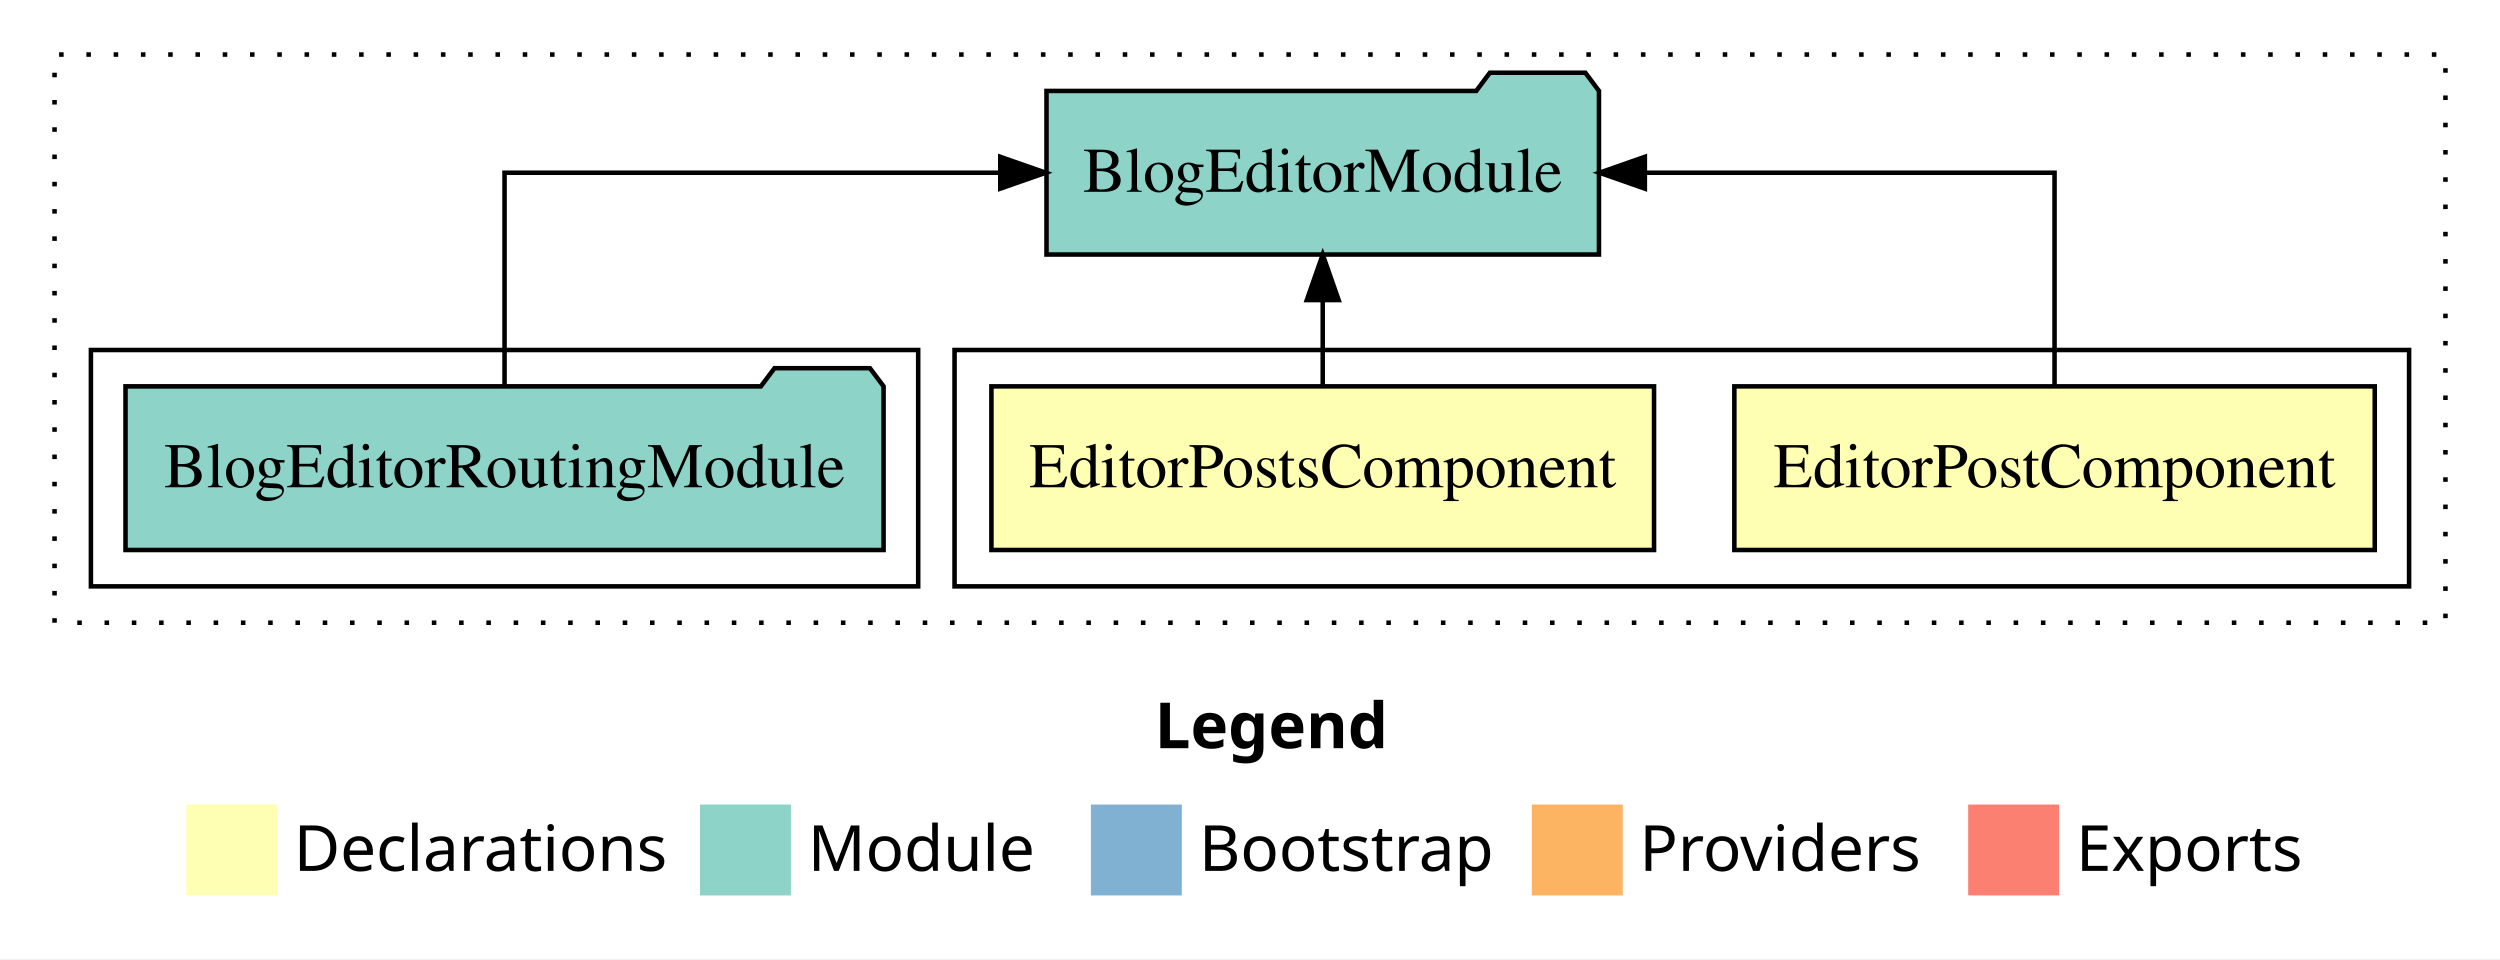
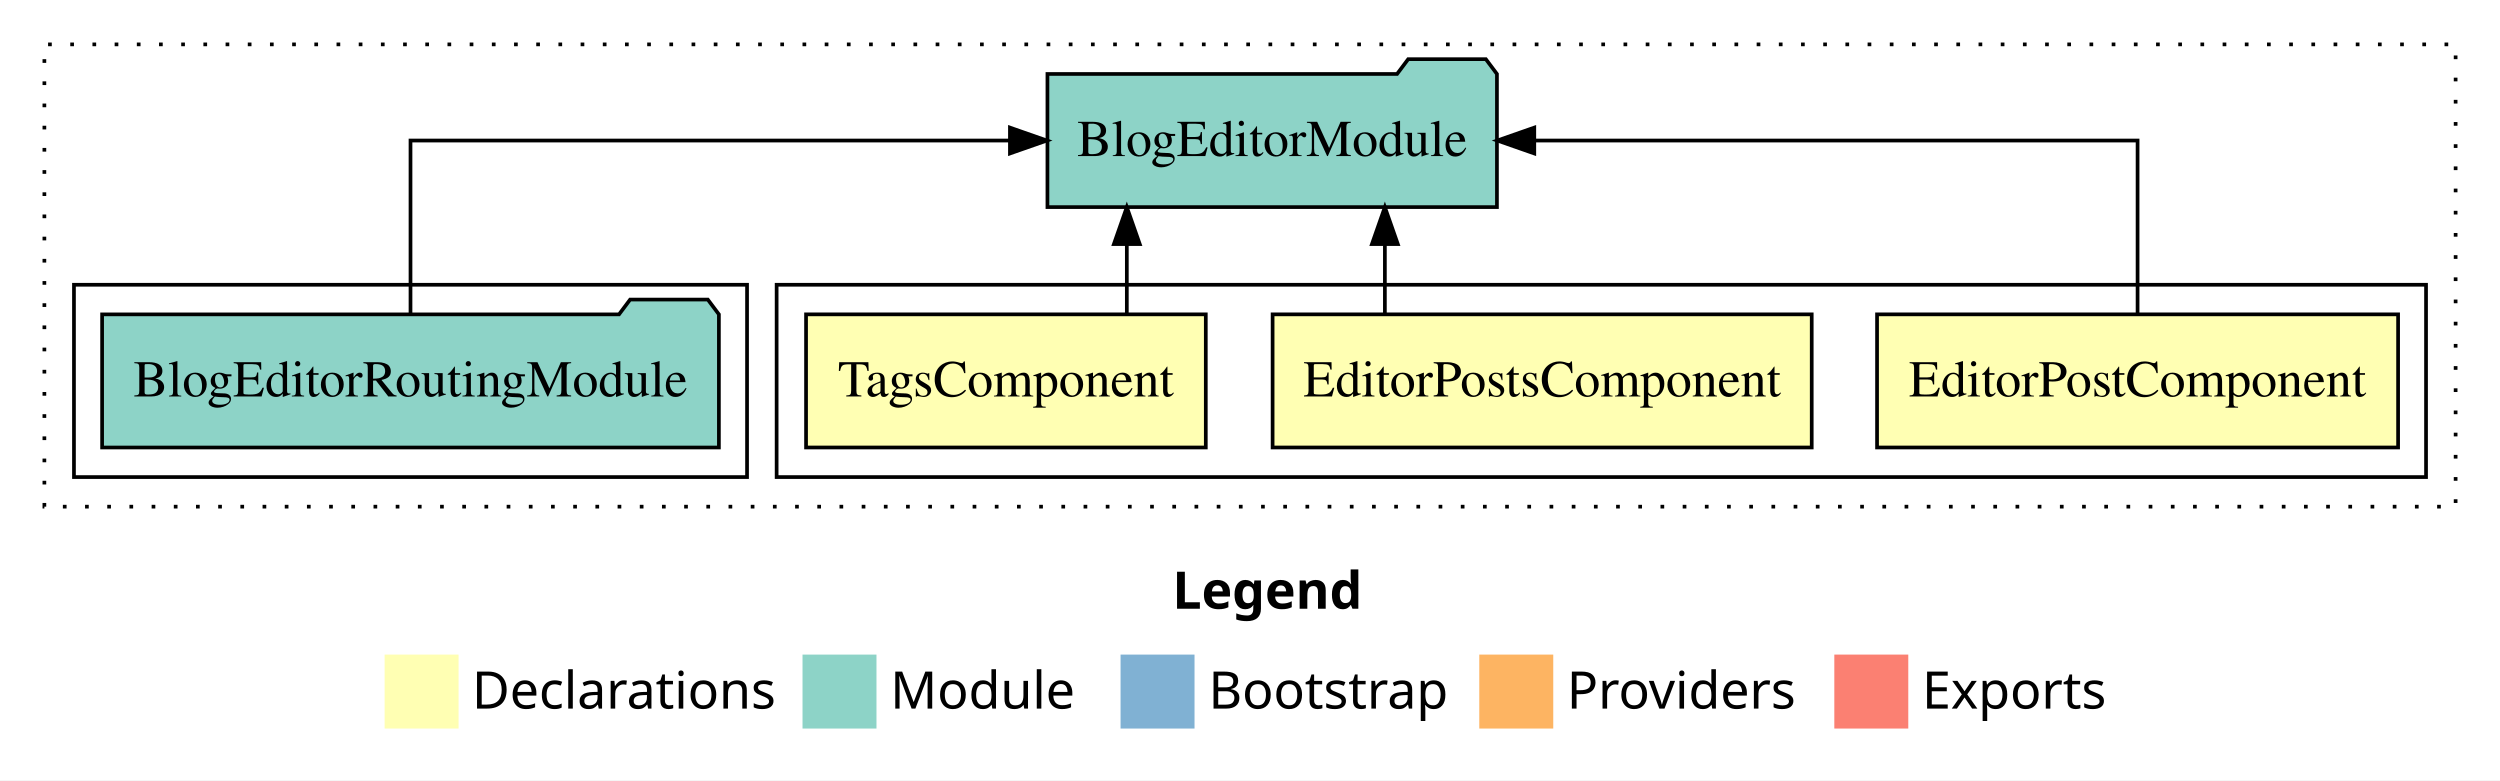
- <svg xmlns="http://www.w3.org/2000/svg" width="550pt" height="211pt" viewBox="0.00 0.00 550.00 211.00">
+ <svg xmlns="http://www.w3.org/2000/svg" width="676pt" height="211pt" viewBox="0.00 0.00 676.00 211.00">
  <g id="graph0" class="graph" transform="scale(1 1) rotate(0) translate(4 207)">
-     <polygon fill="#ffffff" stroke="transparent" points="-4,4 -4,-207 546,-207 546,4 -4,4" />
-     <text text-anchor="start" x="250.009" y="-42.4" font-family="sans-serif" font-weight="bold" font-size="14.00" fill="#000000">Legend</text>
-     <polygon fill="#ffffb3" stroke="transparent" points="37,-10 37,-30 57,-30 57,-10 37,-10" />
-     <text text-anchor="start" x="60.629" y="-15.4" font-family="sans-serif" font-size="14.00" fill="#000000">  Declarations</text>
-     <polygon fill="#8dd3c7" stroke="transparent" points="150,-10 150,-30 170,-30 170,-10 150,-10" />
-     <text text-anchor="start" x="173.725" y="-15.4" font-family="sans-serif" font-size="14.00" fill="#000000">  Module</text>
-     <polygon fill="#80b1d3" stroke="transparent" points="236,-10 236,-30 256,-30 256,-10 236,-10" />
-     <text text-anchor="start" x="259.781" y="-15.4" font-family="sans-serif" font-size="14.00" fill="#000000">  Bootstrap</text>
-     <polygon fill="#fdb462" stroke="transparent" points="333,-10 333,-30 353,-30 353,-10 333,-10" />
-     <text text-anchor="start" x="356.673" y="-15.4" font-family="sans-serif" font-size="14.00" fill="#000000">  Providers</text>
-     <polygon fill="#fb8072" stroke="transparent" points="429,-10 429,-30 449,-30 449,-10 429,-10" />
-     <text text-anchor="start" x="452.726" y="-15.4" font-family="sans-serif" font-size="14.00" fill="#000000">  Exports</text>
+     <polygon fill="#ffffff" stroke="transparent" points="-4,4 -4,-207 672,-207 672,4 -4,4" />
+     <text text-anchor="start" x="313.009" y="-42.4" font-family="sans-serif" font-weight="bold" font-size="14.00" fill="#000000">Legend</text>
+     <polygon fill="#ffffb3" stroke="transparent" points="100,-10 100,-30 120,-30 120,-10 100,-10" />
+     <text text-anchor="start" x="123.629" y="-15.4" font-family="sans-serif" font-size="14.00" fill="#000000">  Declarations</text>
+     <polygon fill="#8dd3c7" stroke="transparent" points="213,-10 213,-30 233,-30 233,-10 213,-10" />
+     <text text-anchor="start" x="236.725" y="-15.4" font-family="sans-serif" font-size="14.00" fill="#000000">  Module</text>
+     <polygon fill="#80b1d3" stroke="transparent" points="299,-10 299,-30 319,-30 319,-10 299,-10" />
+     <text text-anchor="start" x="322.781" y="-15.4" font-family="sans-serif" font-size="14.00" fill="#000000">  Bootstrap</text>
+     <polygon fill="#fdb462" stroke="transparent" points="396,-10 396,-30 416,-30 416,-10 396,-10" />
+     <text text-anchor="start" x="419.673" y="-15.4" font-family="sans-serif" font-size="14.00" fill="#000000">  Providers</text>
+     <polygon fill="#fb8072" stroke="transparent" points="492,-10 492,-30 512,-30 512,-10 492,-10" />
+     <text text-anchor="start" x="515.726" y="-15.4" font-family="sans-serif" font-size="14.00" fill="#000000">  Exports</text>
    <g id="clust1" class="cluster">
-       <polygon fill="none" stroke="#000000" stroke-dasharray="1,5" points="8,-70 8,-195 534,-195 534,-70 8,-70" />
+       <polygon fill="none" stroke="#000000" stroke-dasharray="1,5" points="8,-70 8,-195 660,-195 660,-70 8,-70" />
    </g>
    <g id="clust2" class="cluster">
-       <polygon fill="none" stroke="#000000" points="206,-78 206,-130 526,-130 526,-78 206,-78" />
+       <polygon fill="none" stroke="#000000" points="206,-78 206,-130 652,-130 652,-78 206,-78" />
    </g>
-     <g id="clust5" class="cluster">
+     <g id="clust6" class="cluster">
      <polygon fill="none" stroke="#000000" points="16,-78 16,-130 198,-130 198,-78 16,-78" />
    </g>
    <g id="node1" class="node">
-       <polygon fill="#ffffb3" stroke="#000000" points="518.445,-122 377.555,-122 377.555,-86 518.445,-86 518.445,-122" />
-       <text text-anchor="middle" x="448" y="-99.8" font-family="Times,serif" font-size="14.00" fill="#000000">EditorPostComponent</text>
+       <polygon fill="#ffffb3" stroke="#000000" points="644.445,-122 503.555,-122 503.555,-86 644.445,-86 644.445,-122" />
+       <text text-anchor="middle" x="574" y="-99.8" font-family="Times,serif" font-size="14.00" fill="#000000">EditorPostComponent</text>
+     </g>
+     <g id="node4" class="node">
+       <polygon fill="#8dd3c7" stroke="#000000" points="400.772,-187 397.772,-191 376.772,-191 373.772,-187 279.228,-187 279.228,-151 400.772,-151 400.772,-187" />
+       <text text-anchor="middle" x="340" y="-164.8" font-family="Times,serif" font-size="14.00" fill="#000000">BlogEditorModule</text>
+     </g>
+     <g id="edge1" class="edge">
+       <path fill="none" stroke="#000000" d="M574,-122.106C574,-141.339 574,-169 574,-169 574,-169 410.87,-169 410.87,-169" />
+       <polygon fill="#000000" stroke="#000000" points="410.87,-165.5 400.87,-169 410.87,-172.5 410.87,-165.5" />
+     </g>
+     <g id="node2" class="node">
+       <polygon fill="#ffffb3" stroke="#000000" points="485.889,-122 340.111,-122 340.111,-86 485.889,-86 485.889,-122" />
+       <text text-anchor="middle" x="413" y="-99.8" font-family="Times,serif" font-size="14.00" fill="#000000">EditorPostsComponent</text>
+     </g>
+     <g id="edge2" class="edge">
+       <path fill="none" stroke="#000000" d="M370.471,-122.106C370.471,-122.106 370.471,-140.991 370.471,-140.991" />
+       <polygon fill="#000000" stroke="#000000" points="366.971,-140.991 370.471,-150.991 373.971,-140.991 366.971,-140.991" />
    </g>
    <g id="node3" class="node">
-       <polygon fill="#8dd3c7" stroke="#000000" points="347.772,-187 344.772,-191 323.772,-191 320.772,-187 226.228,-187 226.228,-151 347.772,-151 347.772,-187" />
-       <text text-anchor="middle" x="287" y="-164.8" font-family="Times,serif" font-size="14.00" fill="#000000">BlogEditorModule</text>
+       <polygon fill="#ffffb3" stroke="#000000" points="322.045,-122 213.955,-122 213.955,-86 322.045,-86 322.045,-122" />
+       <text text-anchor="middle" x="268" y="-99.8" font-family="Times,serif" font-size="14.00" fill="#000000">TagsComponent</text>
    </g>
-     <g id="edge1" class="edge">
-       <path fill="none" stroke="#000000" d="M448,-122.106C448,-141.339 448,-169 448,-169 448,-169 357.867,-169 357.867,-169" />
-       <polygon fill="#000000" stroke="#000000" points="357.867,-165.5 347.867,-169 357.867,-172.5 357.867,-165.5" />
+     <g id="edge3" class="edge">
+       <path fill="none" stroke="#000000" d="M300.693,-122.106C300.693,-122.106 300.693,-140.991 300.693,-140.991" />
+       <polygon fill="#000000" stroke="#000000" points="297.193,-140.991 300.693,-150.991 304.193,-140.991 297.193,-140.991" />
    </g>
-     <g id="node2" class="node">
-       <polygon fill="#ffffb3" stroke="#000000" points="359.889,-122 214.111,-122 214.111,-86 359.889,-86 359.889,-122" />
-       <text text-anchor="middle" x="287" y="-99.8" font-family="Times,serif" font-size="14.00" fill="#000000">EditorPostsComponent</text>
-     </g>
-     <g id="edge2" class="edge">
-       <path fill="none" stroke="#000000" d="M287,-122.106C287,-122.106 287,-140.991 287,-140.991" />
-       <polygon fill="#000000" stroke="#000000" points="283.5,-140.991 287,-150.991 290.5,-140.991 283.5,-140.991" />
-     </g>
-     <g id="node4" class="node">
+     <g id="node5" class="node">
      <polygon fill="#8dd3c7" stroke="#000000" points="190.389,-122 187.389,-126 166.389,-126 163.389,-122 23.611,-122 23.611,-86 190.389,-86 190.389,-122" />
      <text text-anchor="middle" x="107" y="-99.8" font-family="Times,serif" font-size="14.00" fill="#000000">BlogEditorRoutingModule</text>
    </g>
-     <g id="edge3" class="edge">
-       <path fill="none" stroke="#000000" d="M107,-122.106C107,-141.339 107,-169 107,-169 107,-169 216.06,-169 216.06,-169" />
-       <polygon fill="#000000" stroke="#000000" points="216.06,-172.5 226.06,-169 216.06,-165.5 216.06,-172.5" />
+     <g id="edge4" class="edge">
+       <path fill="none" stroke="#000000" d="M107,-122.106C107,-141.339 107,-169 107,-169 107,-169 269.086,-169 269.086,-169" />
+       <polygon fill="#000000" stroke="#000000" points="269.086,-172.5 279.086,-169 269.086,-165.5 269.086,-172.5" />
    </g>
  </g>
</svg>
